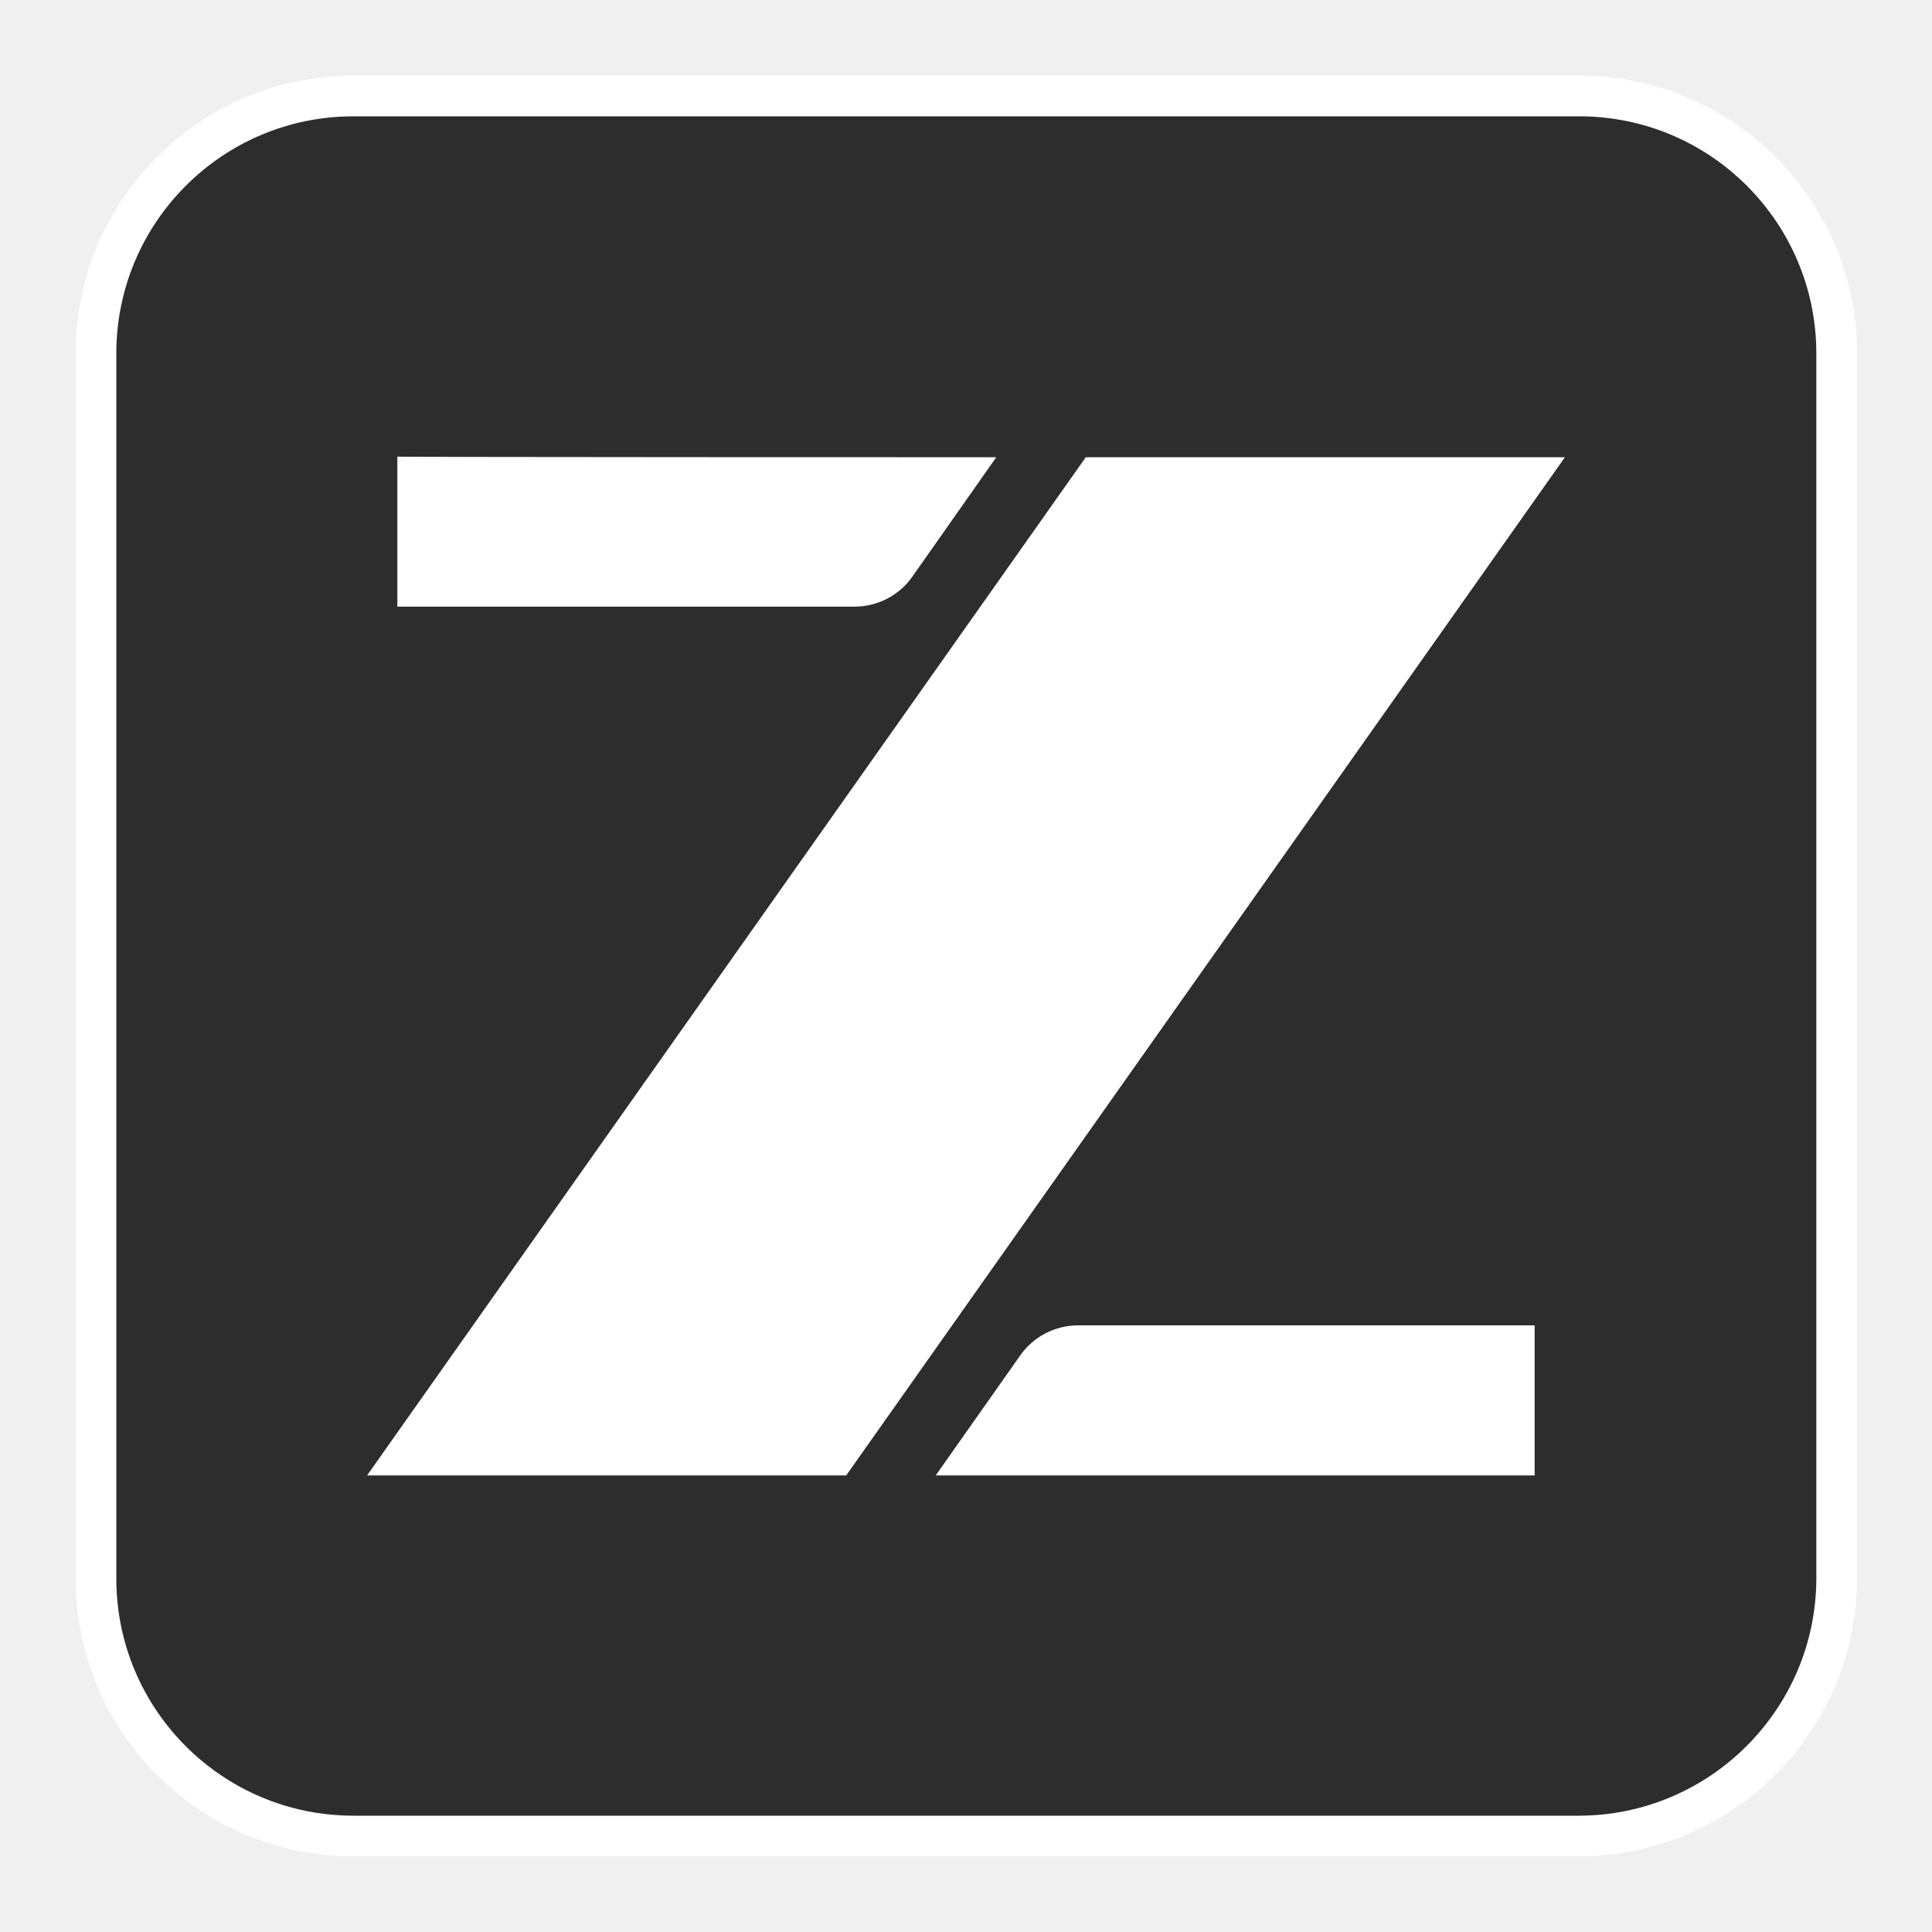
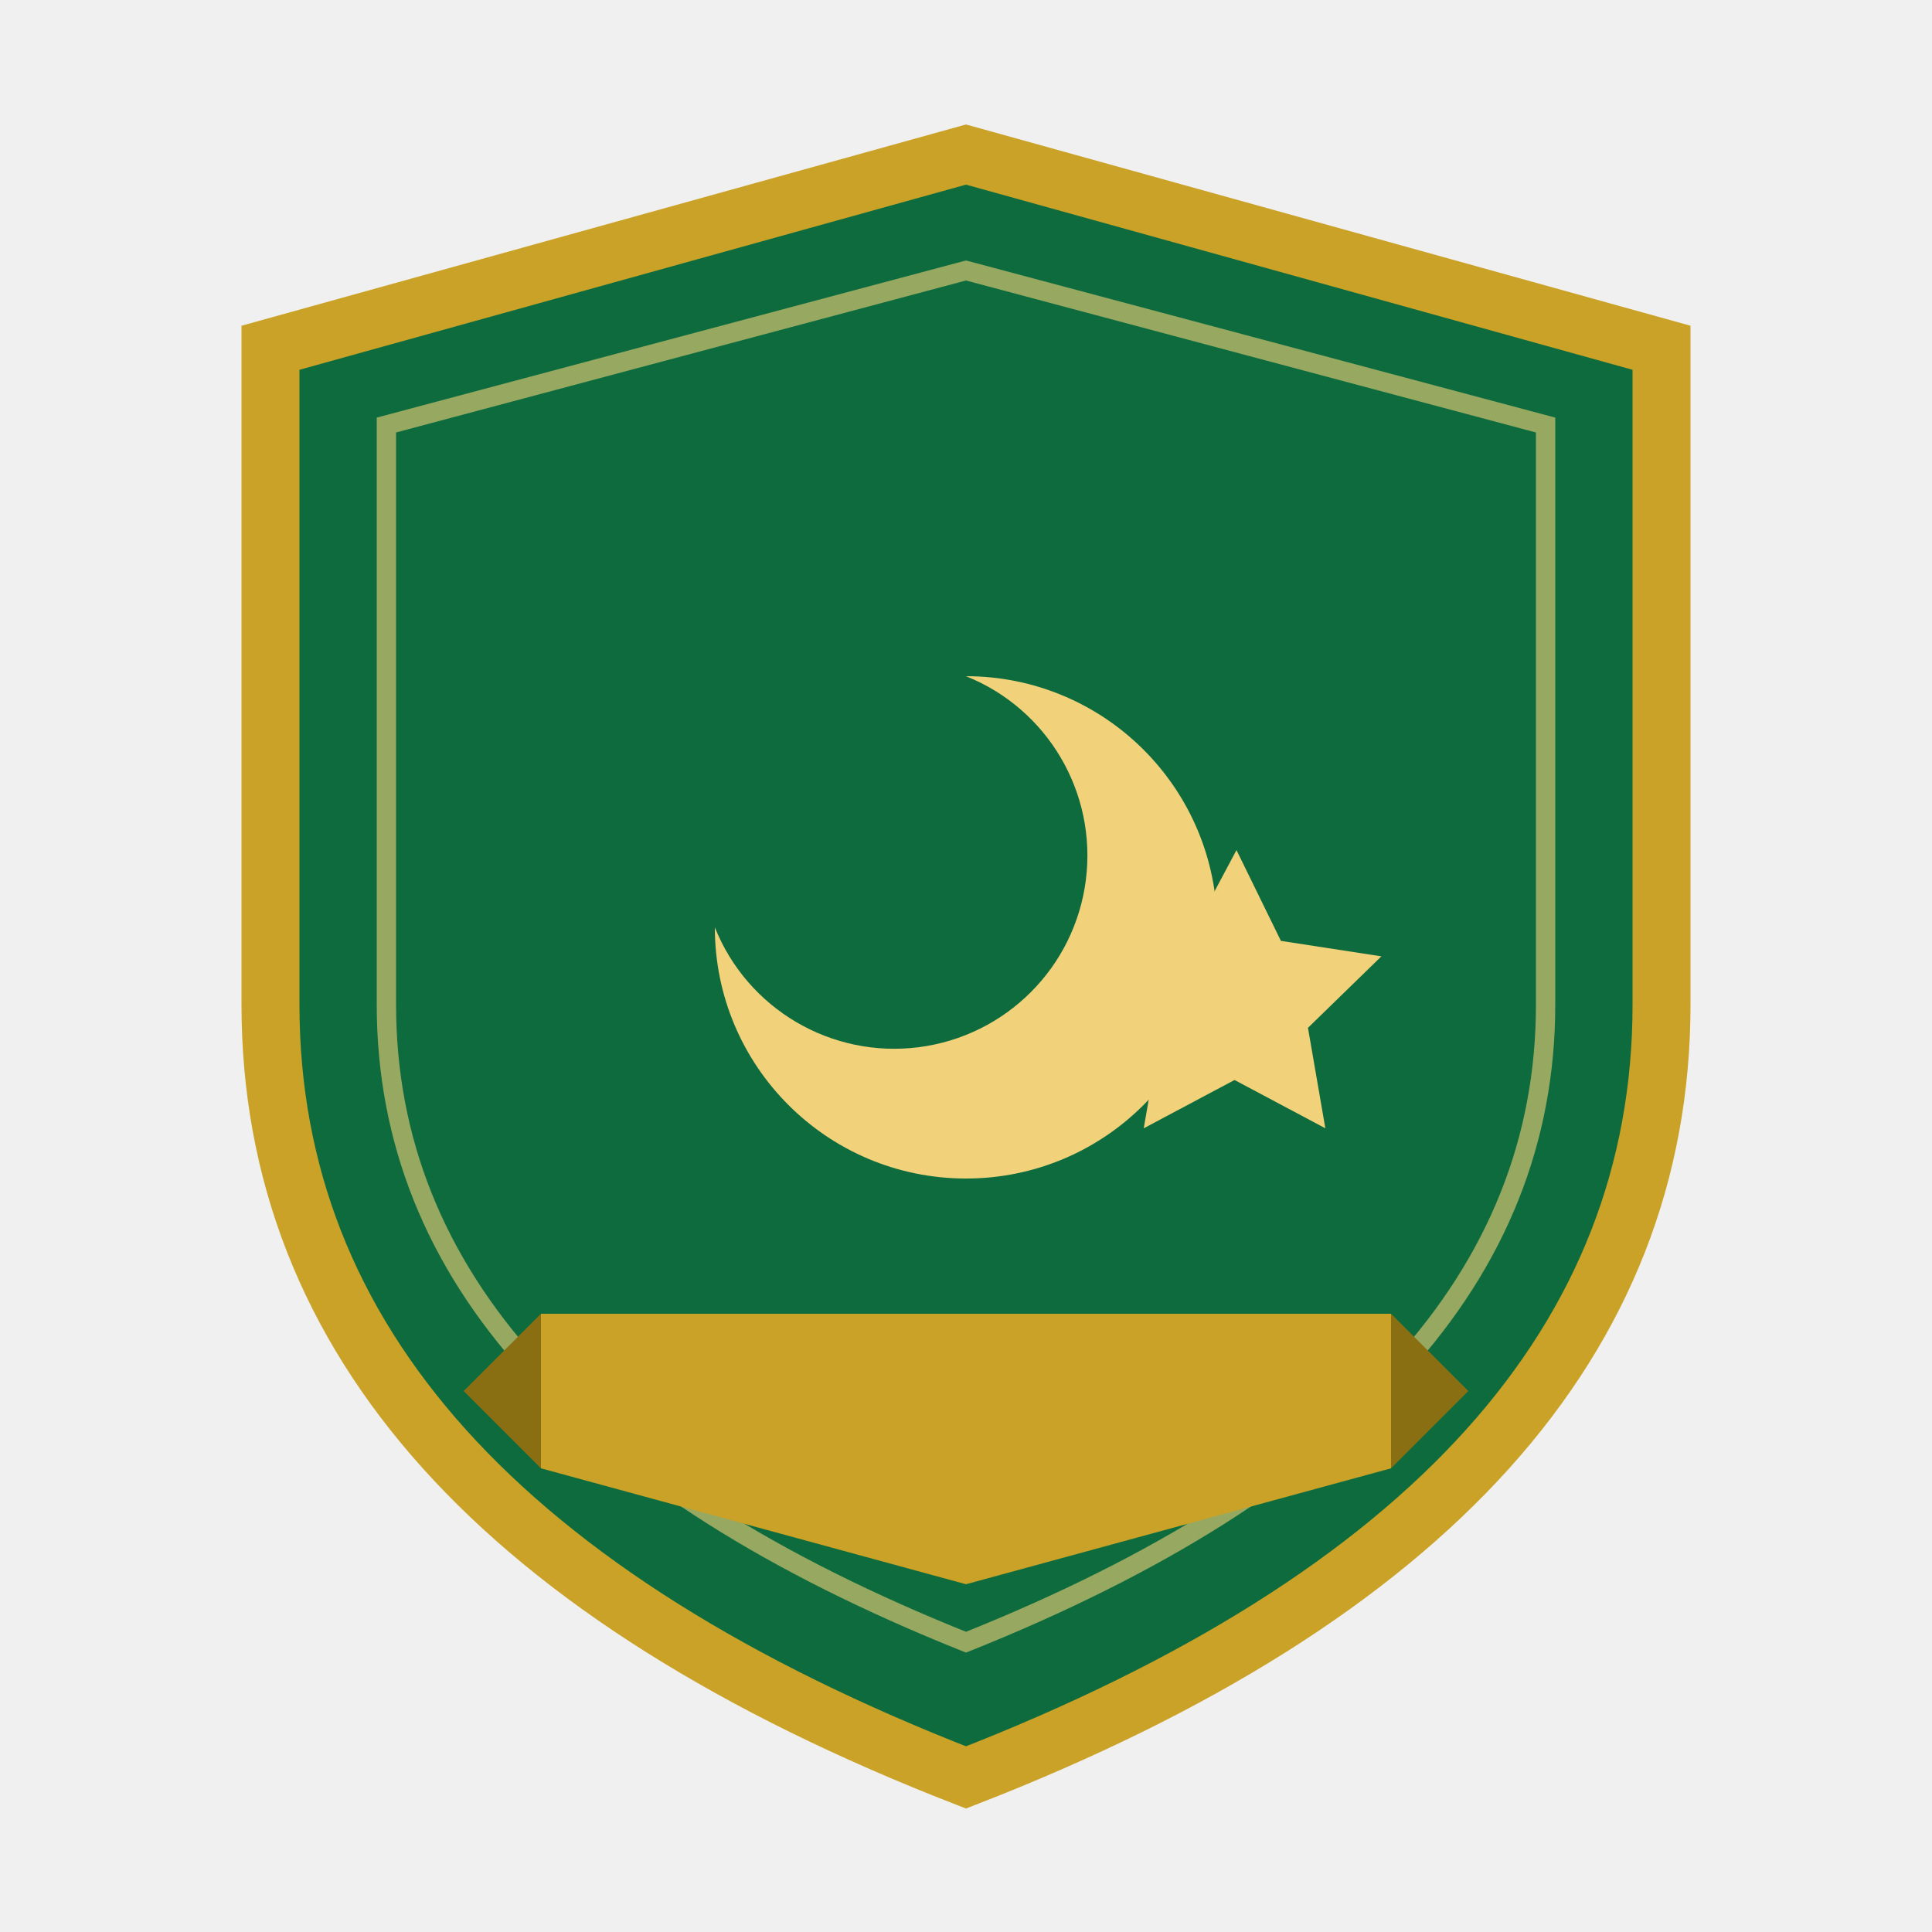
- <svg xmlns="http://www.w3.org/2000/svg" version="1.1" x="0px" y="0px" viewBox="0 0 30 30" style="enable-background:new 0 0 30 30;" xml:space="preserve">
-   <defs>
-     <style type="text/css">
-     .st194{fill:#2D2D2D;stroke:#FFFFFF;stroke-width:0.632;stroke-miterlimit:10;}
-     .st23{fill:#FFFFFF;}
- 
-     .z-breathe {
-       animation: breathe 2.5s ease-in-out infinite;
-     }
- 
-     @keyframes breathe {
-       0%, 100% { opacity: 0.7; }
-       50% { opacity: 1; }
-     }
-   </style>
-   </defs>
-   <g>
-     <path class="st194" d="M24.51,28.51H5.49c-2.21,0-4-1.79-4-4V5.49c0-2.21,1.79-4,4-4h19.03c2.21,0,4,1.79,4,4v19.03     C28.51,26.72,26.72,28.51,24.51,28.51z" />
-     <g class="z-breathe">
-       <path class="st23" d="M15.47,7.1l-1.3,1.85c-0.2,0.29-0.54,0.47-0.9,0.47h-7.1V7.09C6.16,7.1,15.47,7.1,15.47,7.1z" />
-       <polygon class="st23" points="24.3,7.1 13.14,22.91 5.7,22.91 16.86,7.1" />
-       <path class="st23" d="M14.53,22.91l1.31-1.86c0.2-0.29,0.54-0.47,0.9-0.47h7.09v2.33H14.53z" />
-     </g>
+ <svg xmlns="http://www.w3.org/2000/svg" version="1.1" viewBox="0 0 100 100">
+   <path d="M 50,8 L 86,18 L 86,52 Q 86,78 50,92 Q 14,78 14,52 L 14,18 Z" fill="#0e6b3d" stroke="#c9a227" stroke-width="3" />
+   <path d="M 50,14 L 80,22 L 80,52 Q 80,73 50,85 Q 20,73 20,52 L 20,22 Z" fill="none" stroke="#f1d27a" stroke-width="1" opacity="0.6" />
+   <g transform="translate(50, 48)">
+     <path d="M -13,0 a 13,13 0 1,0 13,-13 a 10,10 0 1,1 -13,13 z" fill="#f1d27a" />
+     <path d="M 14,-4 l 2.3,4.7 5.2,0.8 -3.8,3.7 0.9,5.2 -4.7,-2.5 -4.7,2.5 0.9,-5.2 -3.8,-3.7 5.2,-0.8 z" fill="#f1d27a" />
  </g>
+   <path d="M 28,68 L 72,68 L 72,76 L 50,82 L 28,76 Z" fill="#c9a227" />
+   <path d="M 28,68 L 24,72 L 28,76 Z" fill="#8a6f12" />
+   <path d="M 72,68 L 76,72 L 72,76 Z" fill="#8a6f12" />
</svg>
